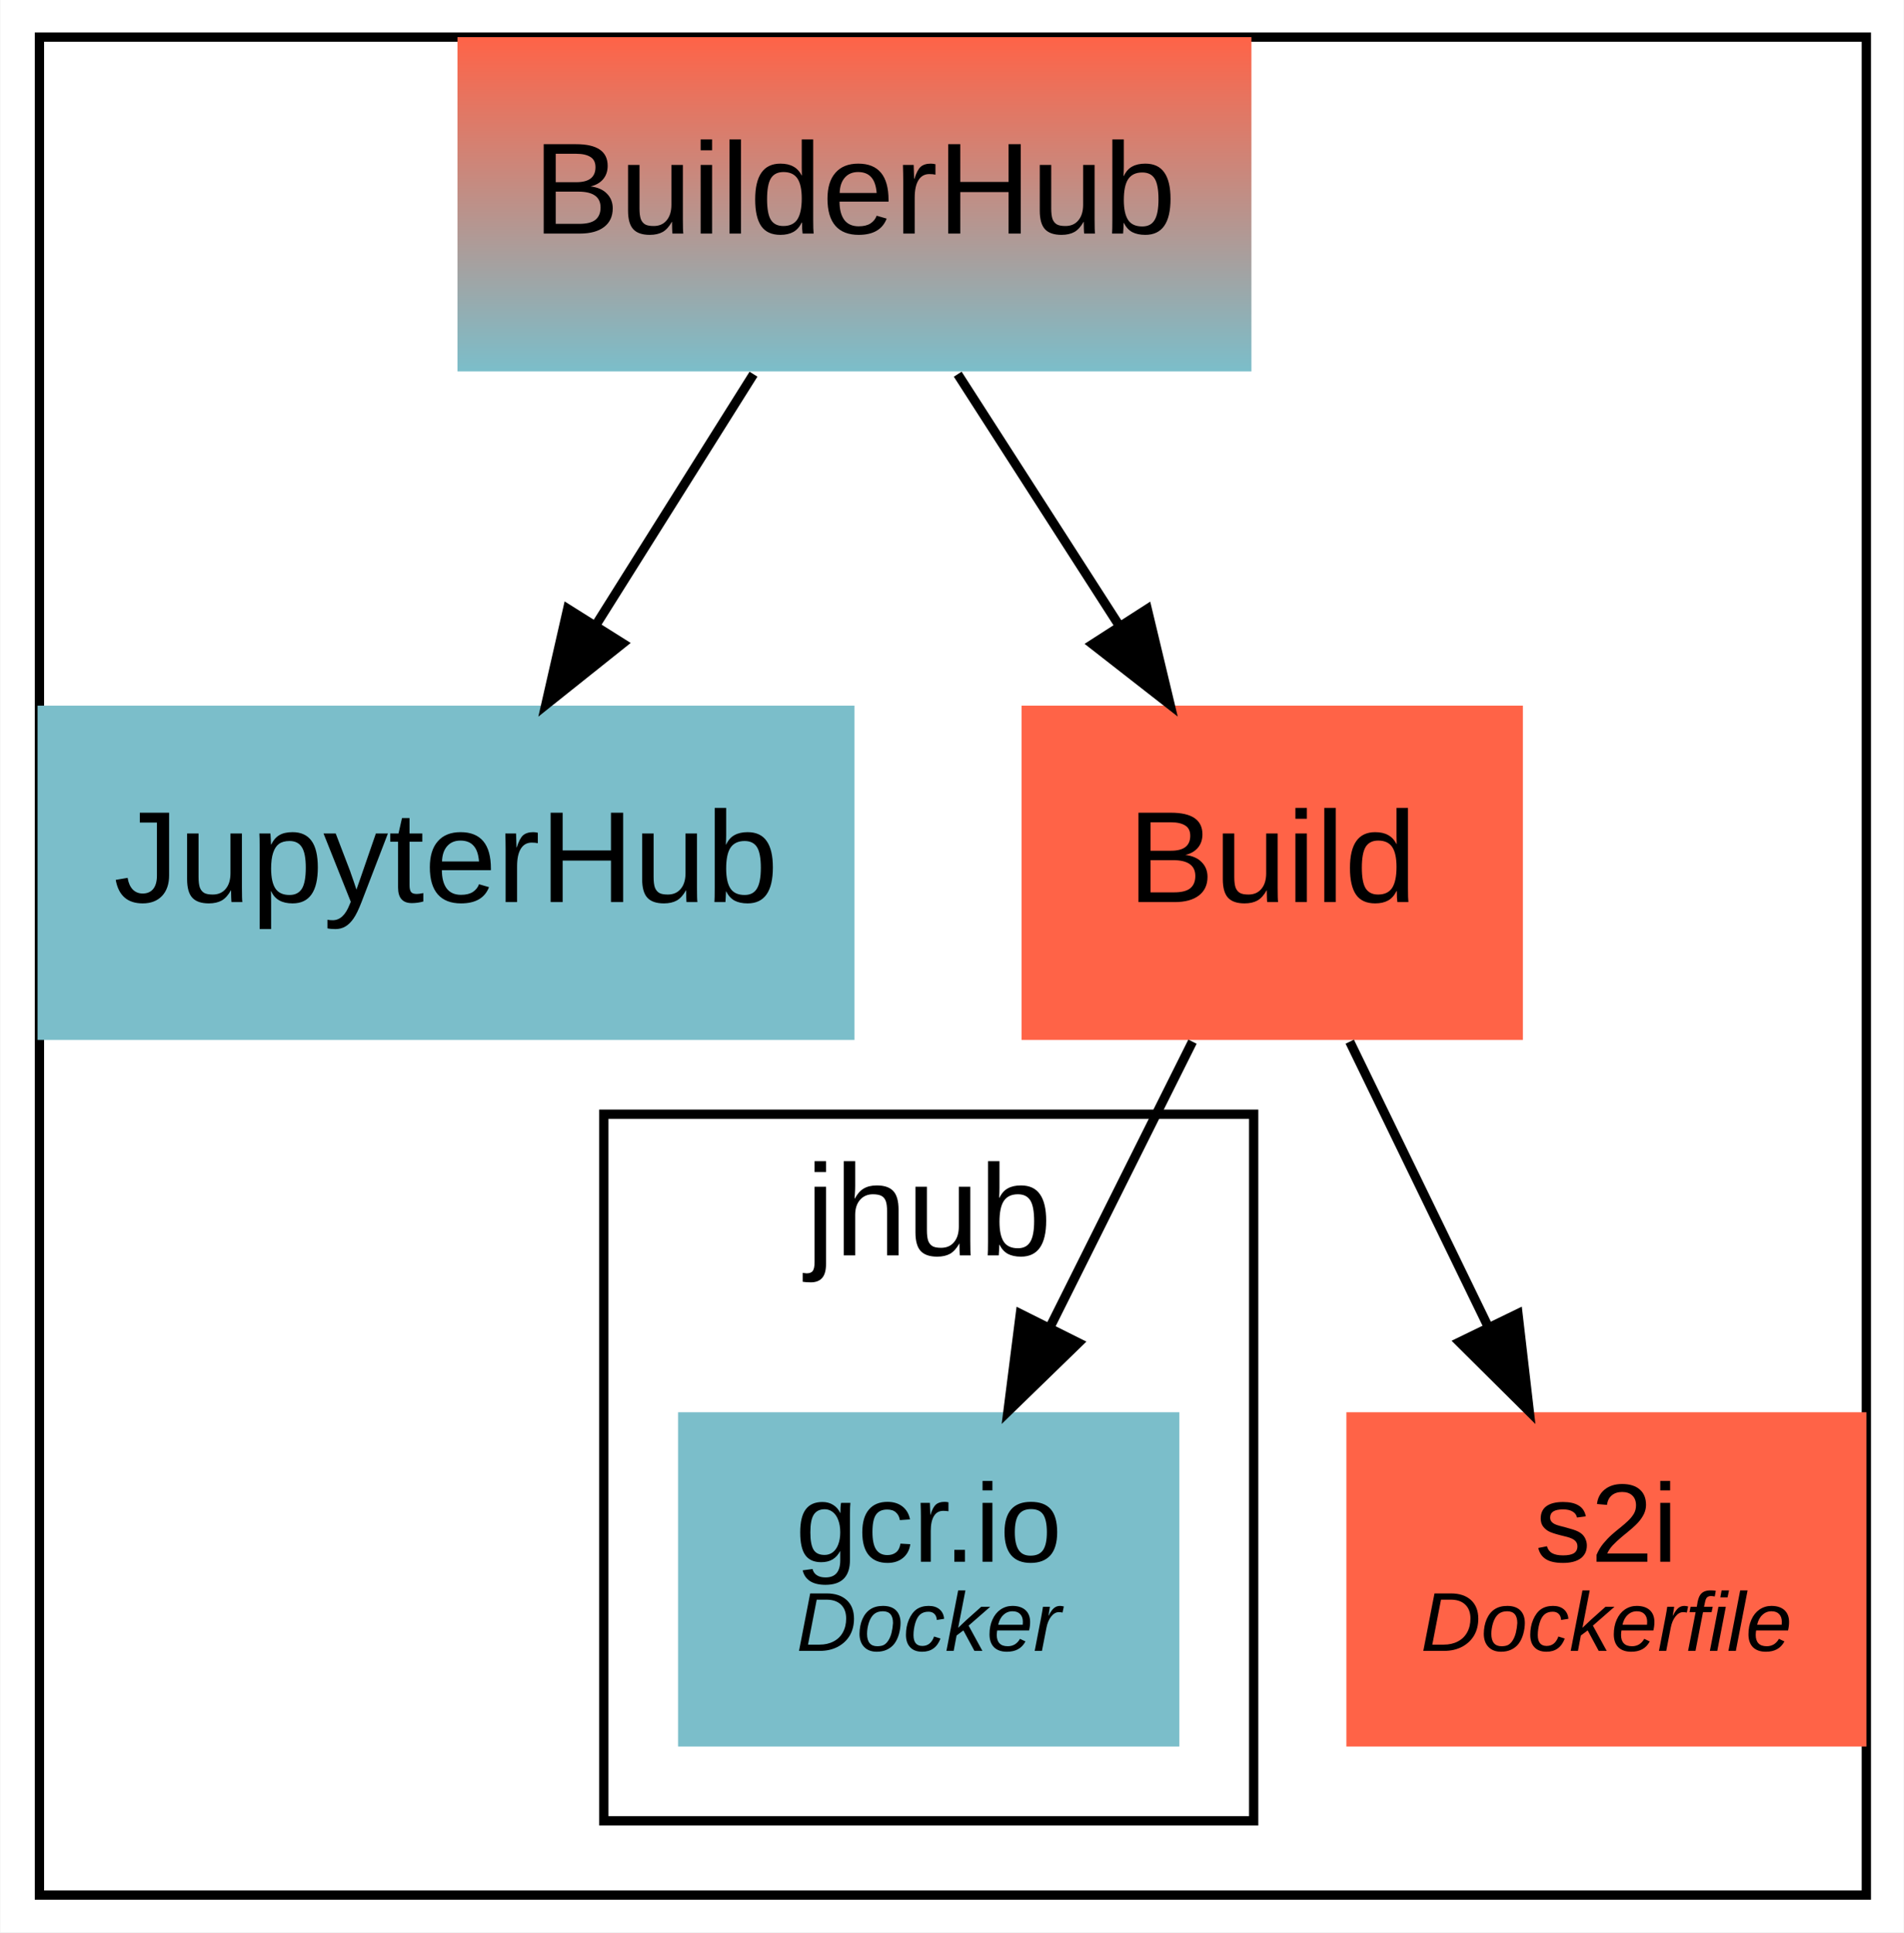
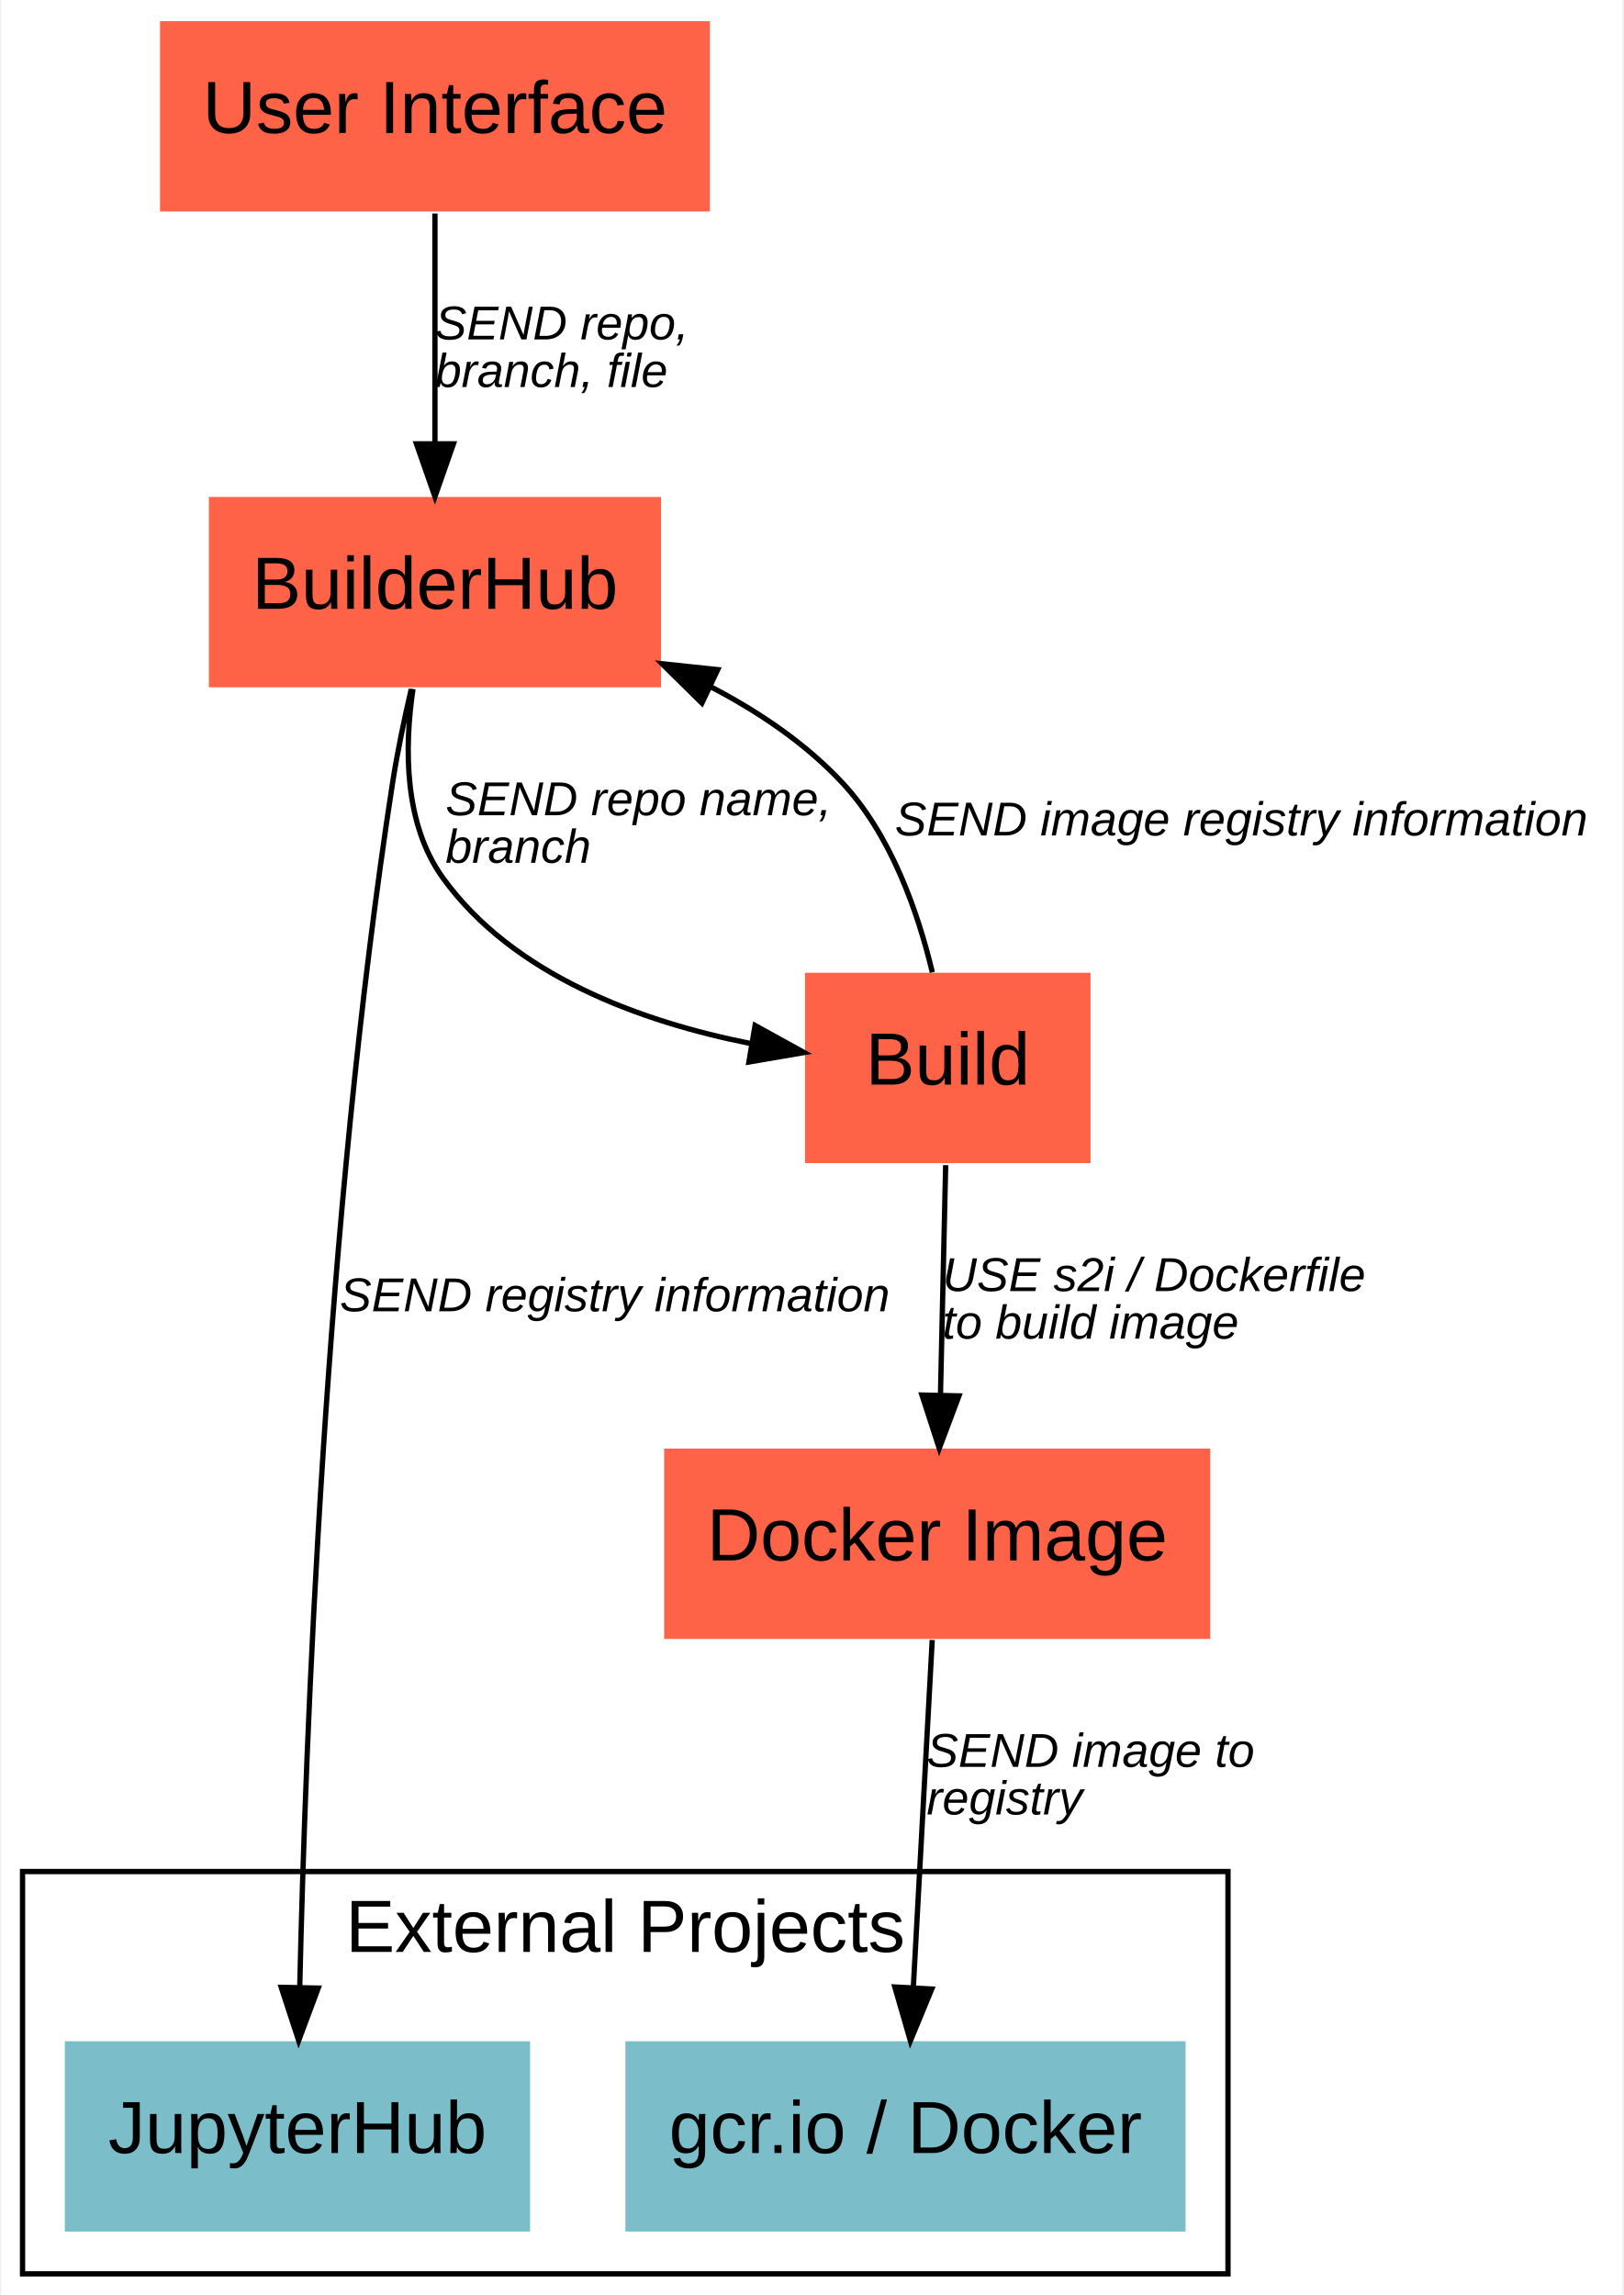
- <svg xmlns="http://www.w3.org/2000/svg" width="205pt" height="208pt" viewBox="0.00 0.00 205.01 208.10">
-   <g id="graph0" class="graph" transform="scale(1 1) rotate(0) translate(4.204 204.1)">
-     <polygon fill="white" stroke="none" points="-4.204,4 -4.204,-204.1 200.806,-204.1 200.806,4 -4.204,4" />
+ <svg xmlns="http://www.w3.org/2000/svg" width="307pt" height="434pt" viewBox="0.00 0.00 306.54 434.10">
+   <g id="graph0" class="graph" transform="scale(1 1) rotate(0) translate(-4 438.1)">
+     <polygon fill="white" stroke="none" points="4,-4 4,-438.1 310.543,-438.1 310.543,-4 4,-4" />
    <g id="clust1" class="cluster">
-       <polygon fill="none" stroke="black" points="0,-0 0,-200.1 196.8,-200.1 196.8,-0 0,-0" />
-       <text text-anchor="middle" x="98.4" y="-184.9" font-family="Arial" font-size="14.00">x</text>
-     </g>
-     <g id="clust2" class="cluster">
-       <polygon fill="none" stroke="black" points="60.796,-8 60.796,-84.099 130.8,-84.099 130.8,-8 60.796,-8" />
-       <text text-anchor="middle" x="95.796" y="-68.898" font-family="Arial" font-size="14.00">jhub</text>
+       <polygon fill="none" stroke="black" points="8,-8 8,-84.099 236,-84.099 236,-8 8,-8" />
+       <text text-anchor="middle" x="122" y="-68.898" font-family="Arial" font-size="14.00">External Projects</text>
    </g>
    <g id="node1" class="node">
-       <polygon fill="#7bbeca" stroke="none" points="122.796,-52 68.796,-52 68.796,-16 122.796,-16 122.796,-52" />
-       <text text-anchor="start" x="81.455" y="-35.9" font-family="Arial" font-size="12.00">gcr.io</text>
-       <text text-anchor="start" x="81.542" y="-26.3" font-family="Arial" font-style="italic" font-size="9.00">Docker</text>
+       <polygon fill="#7bbeca" stroke="none" points="104,-52 16,-52 16,-16 104,-16 104,-52" />
+       <text text-anchor="middle" x="60" y="-30.849" font-family="Arial" font-size="14.00">JupyterHub</text>
    </g>
    <g id="node2" class="node">
-       <polygon fill="#7bbeca" stroke="none" points="87.796,-128.1 -0.204,-128.1 -0.204,-92.1 87.796,-92.1 87.796,-128.1" />
-       <text text-anchor="middle" x="43.796" y="-106.949" font-family="Arial" font-size="14.00">JupyterHub</text>
+       <polygon fill="#7bbeca" stroke="none" points="227.977,-52 122.023,-52 122.023,-16 227.977,-16 227.977,-52" />
+       <text text-anchor="middle" x="175" y="-30.849" font-family="Arial" font-size="14.00">gcr.io / Docker</text>
    </g>
    <g id="node3" class="node">
-       <defs>
-         <linearGradient id="l_0" gradientUnits="userSpaceOnUse" x1="87.796" y1="-200.1" x2="87.796" y2="-164.1">
-           <stop offset="0" style="stop-color:#ff6347;stop-opacity:1.;" />
-           <stop offset="1" style="stop-color:#7bbeca;stop-opacity:1.;" />
-         </linearGradient>
-       </defs>
-       <polygon fill="url(#l_0)" stroke="none" points="130.558,-200.1 45.034,-200.1 45.034,-164.1 130.558,-164.1 130.558,-200.1" />
-       <text text-anchor="middle" x="87.796" y="-178.949" font-family="Arial" font-size="14.00">BuilderHub</text>
+       <polygon fill="#ff6347" stroke="none" points="128.762,-344.1 43.238,-344.1 43.238,-308.1 128.762,-308.1 128.762,-344.1" />
+       <text text-anchor="middle" x="86" y="-322.949" font-family="Arial" font-size="14.00">BuilderHub</text>
    </g>
    <g id="edge1" class="edge">
-       <path fill="none" stroke="black" d="M76.92,-163.8C71.805,-155.66 65.601,-145.79 59.951,-136.8" />
-       <polygon fill="black" stroke="black" points="62.831,-134.806 54.548,-128.2 56.904,-138.53 62.831,-134.806" />
+       <path fill="none" stroke="black" d="M81.524,-307.75C80.217,-302.15 78.899,-295.89 78,-290.1 65.224,-207.85 61.507,-109.26 60.432,-62.372" />
+       <polygon fill="black" stroke="black" points="63.926,-62.053 60.222,-52.127 56.928,-62.197 63.926,-62.053" />
+       <text text-anchor="start" x="68.004" y="-190.075" font-family="Arial" font-style="italic" font-size="9.00"> SEND registry information</text>
    </g>
    <g id="node4" class="node">
-       <polygon fill="#ff6347" stroke="none" points="159.8,-128.1 105.8,-128.1 105.8,-92.1 159.8,-92.1 159.8,-128.1" />
-       <text text-anchor="middle" x="132.8" y="-106.949" font-family="Arial" font-size="14.00">Build</text>
+       <polygon fill="#ff6347" stroke="none" points="210,-254.1 156,-254.1 156,-218.1 210,-218.1 210,-254.1" />
+       <text text-anchor="middle" x="183" y="-232.949" font-family="Arial" font-size="14.00">Build</text>
    </g>
    <g id="edge2" class="edge">
-       <path fill="none" stroke="black" d="M98.92,-163.8C104.15,-155.66 110.5,-145.79 116.27,-136.8" />
-       <polygon fill="black" stroke="black" points="119.335,-138.504 121.8,-128.2 113.447,-134.718 119.335,-138.504" />
+       <path fill="none" stroke="black" d="M81.846,-307.78C80.199,-296.58 80.156,-282.26 87.467,-272.1 100.79,-253.58 124.99,-244.84 145.7,-240.72" />
+       <polygon fill="black" stroke="black" points="146.552,-244.126 155.83,-239.01 145.387,-237.223 146.552,-244.126" />
+       <text text-anchor="start" x="88.003" y="-283.9" font-family="Arial" font-style="italic" font-size="9.00"> SEND repo name,</text>
+       <text text-anchor="start" x="88.003" y="-274.9" font-family="Arial" font-style="italic" font-size="9.00">branch</text>
    </g>
    <g id="edge3" class="edge">
-       <path fill="none" stroke="black" d="M124.21,-91.913C119.64,-82.748 113.91,-71.28 108.8,-61.045" />
-       <polygon fill="black" stroke="black" points="111.929,-59.476 104.33,-52.093 105.666,-62.603 111.929,-59.476" />
+       <path fill="none" stroke="black" d="M180.08,-254.18C177.36,-265.56 172.28,-280.19 163,-290.1 156.08,-297.49 147.29,-303.45 138.15,-308.2" />
+       <polygon fill="black" stroke="black" points="136.494,-305.111 128.95,-312.55 139.486,-311.44 136.494,-305.111" />
+       <text text-anchor="start" x="172.997" y="-280.075" font-family="Arial" font-style="italic" font-size="9.00"> SEND image registry information</text>
    </g>
    <g id="node5" class="node">
-       <polygon fill="#ff6347" stroke="none" points="196.812,-52 140.788,-52 140.788,-16 196.812,-16 196.812,-52" />
-       <text text-anchor="start" x="161.13" y="-35.9" font-family="Arial" font-size="12.00">s2i</text>
-       <text text-anchor="start" x="148.794" y="-26.3" font-family="Arial" font-style="italic" font-size="9.00">Dockerfile</text>
+       <polygon fill="#ff6347" stroke="none" points="232.645,-164.1 129.355,-164.1 129.355,-128.1 232.645,-128.1 232.645,-164.1" />
+       <text text-anchor="middle" x="181" y="-142.949" font-family="Arial" font-size="14.00">Docker Image</text>
    </g>
    <g id="edge4" class="edge">
-       <path fill="none" stroke="black" d="M141.15,-91.913C145.55,-82.841 151.06,-71.514 155.99,-61.358" />
-       <polygon fill="black" stroke="black" points="159.269,-62.617 160.49,-52.093 152.973,-59.559 159.269,-62.617" />
+       <path fill="none" stroke="black" d="M182.6,-217.71C182.32,-205.34 181.94,-188.47 181.62,-174.32" />
+       <polygon fill="black" stroke="black" points="185.115,-174.068 181.39,-164.15 178.117,-174.227 185.115,-174.068" />
+       <text text-anchor="start" x="181.998" y="-193.9" font-family="Arial" font-style="italic" font-size="9.00"> USE s2i / Dockerfile</text>
+       <text text-anchor="start" x="181.998" y="-184.9" font-family="Arial" font-style="italic" font-size="9.00">to build image</text>
+     </g>
+     <g id="edge5" class="edge">
+       <path fill="none" stroke="black" d="M180.06,-127.9C179.1,-110.28 177.6,-82.65 176.48,-62.095" />
+       <polygon fill="black" stroke="black" points="179.973,-61.875 175.93,-52.082 172.984,-62.259 179.973,-61.875" />
+       <text text-anchor="start" x="178.998" y="-103.9" font-family="Arial" font-style="italic" font-size="9.00"> SEND image to</text>
+       <text text-anchor="start" x="178.998" y="-94.9" font-family="Arial" font-style="italic" font-size="9.00">registry</text>
+     </g>
+     <g id="node6" class="node">
+       <polygon fill="#ff6347" stroke="none" points="138,-434.1 34,-434.1 34,-398.1 138,-398.1 138,-434.1" />
+       <text text-anchor="middle" x="86" y="-412.949" font-family="Arial" font-size="14.00">User Interface</text>
+     </g>
+     <g id="edge6" class="edge">
+       <path fill="none" stroke="black" d="M86,-397.71C86,-385.34 86,-368.47 86,-354.32" />
+       <polygon fill="black" stroke="black" points="89.5,-354.15 86,-344.15 82.5,-354.15 89.5,-354.15" />
+       <text text-anchor="start" x="86" y="-373.9" font-family="Arial" font-style="italic" font-size="9.00"> SEND repo,</text>
+       <text text-anchor="start" x="86" y="-364.9" font-family="Arial" font-style="italic" font-size="9.00">branch, file</text>
    </g>
  </g>
</svg>
